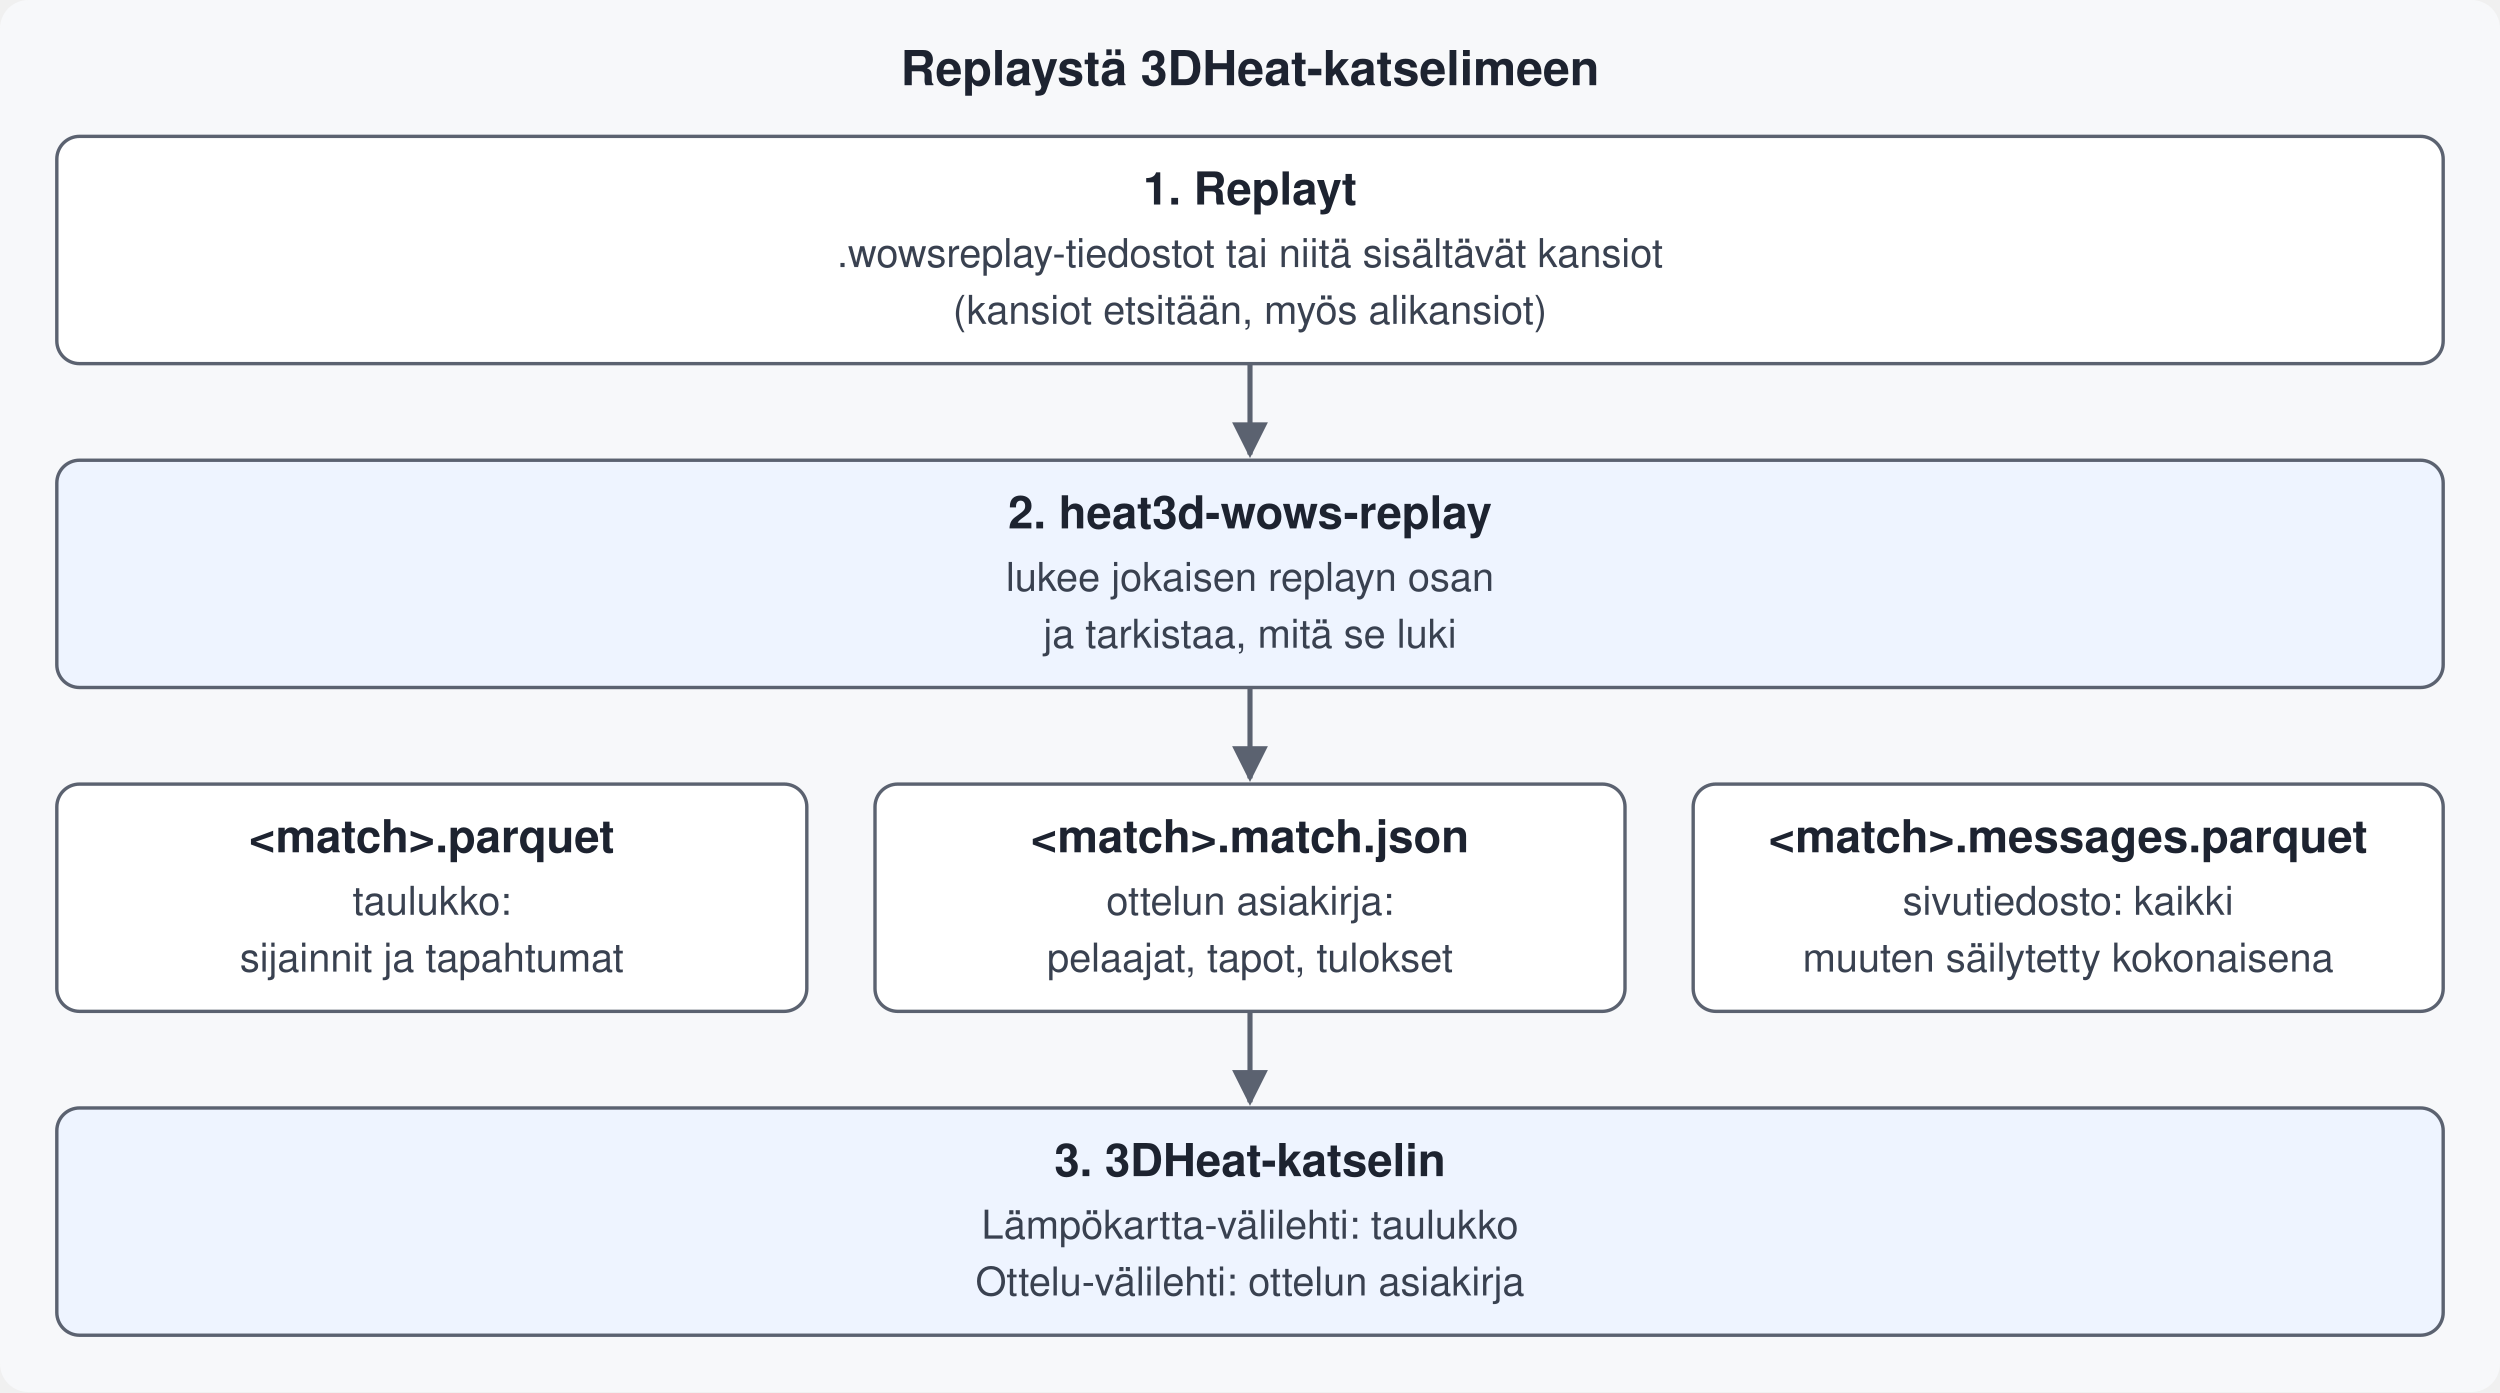
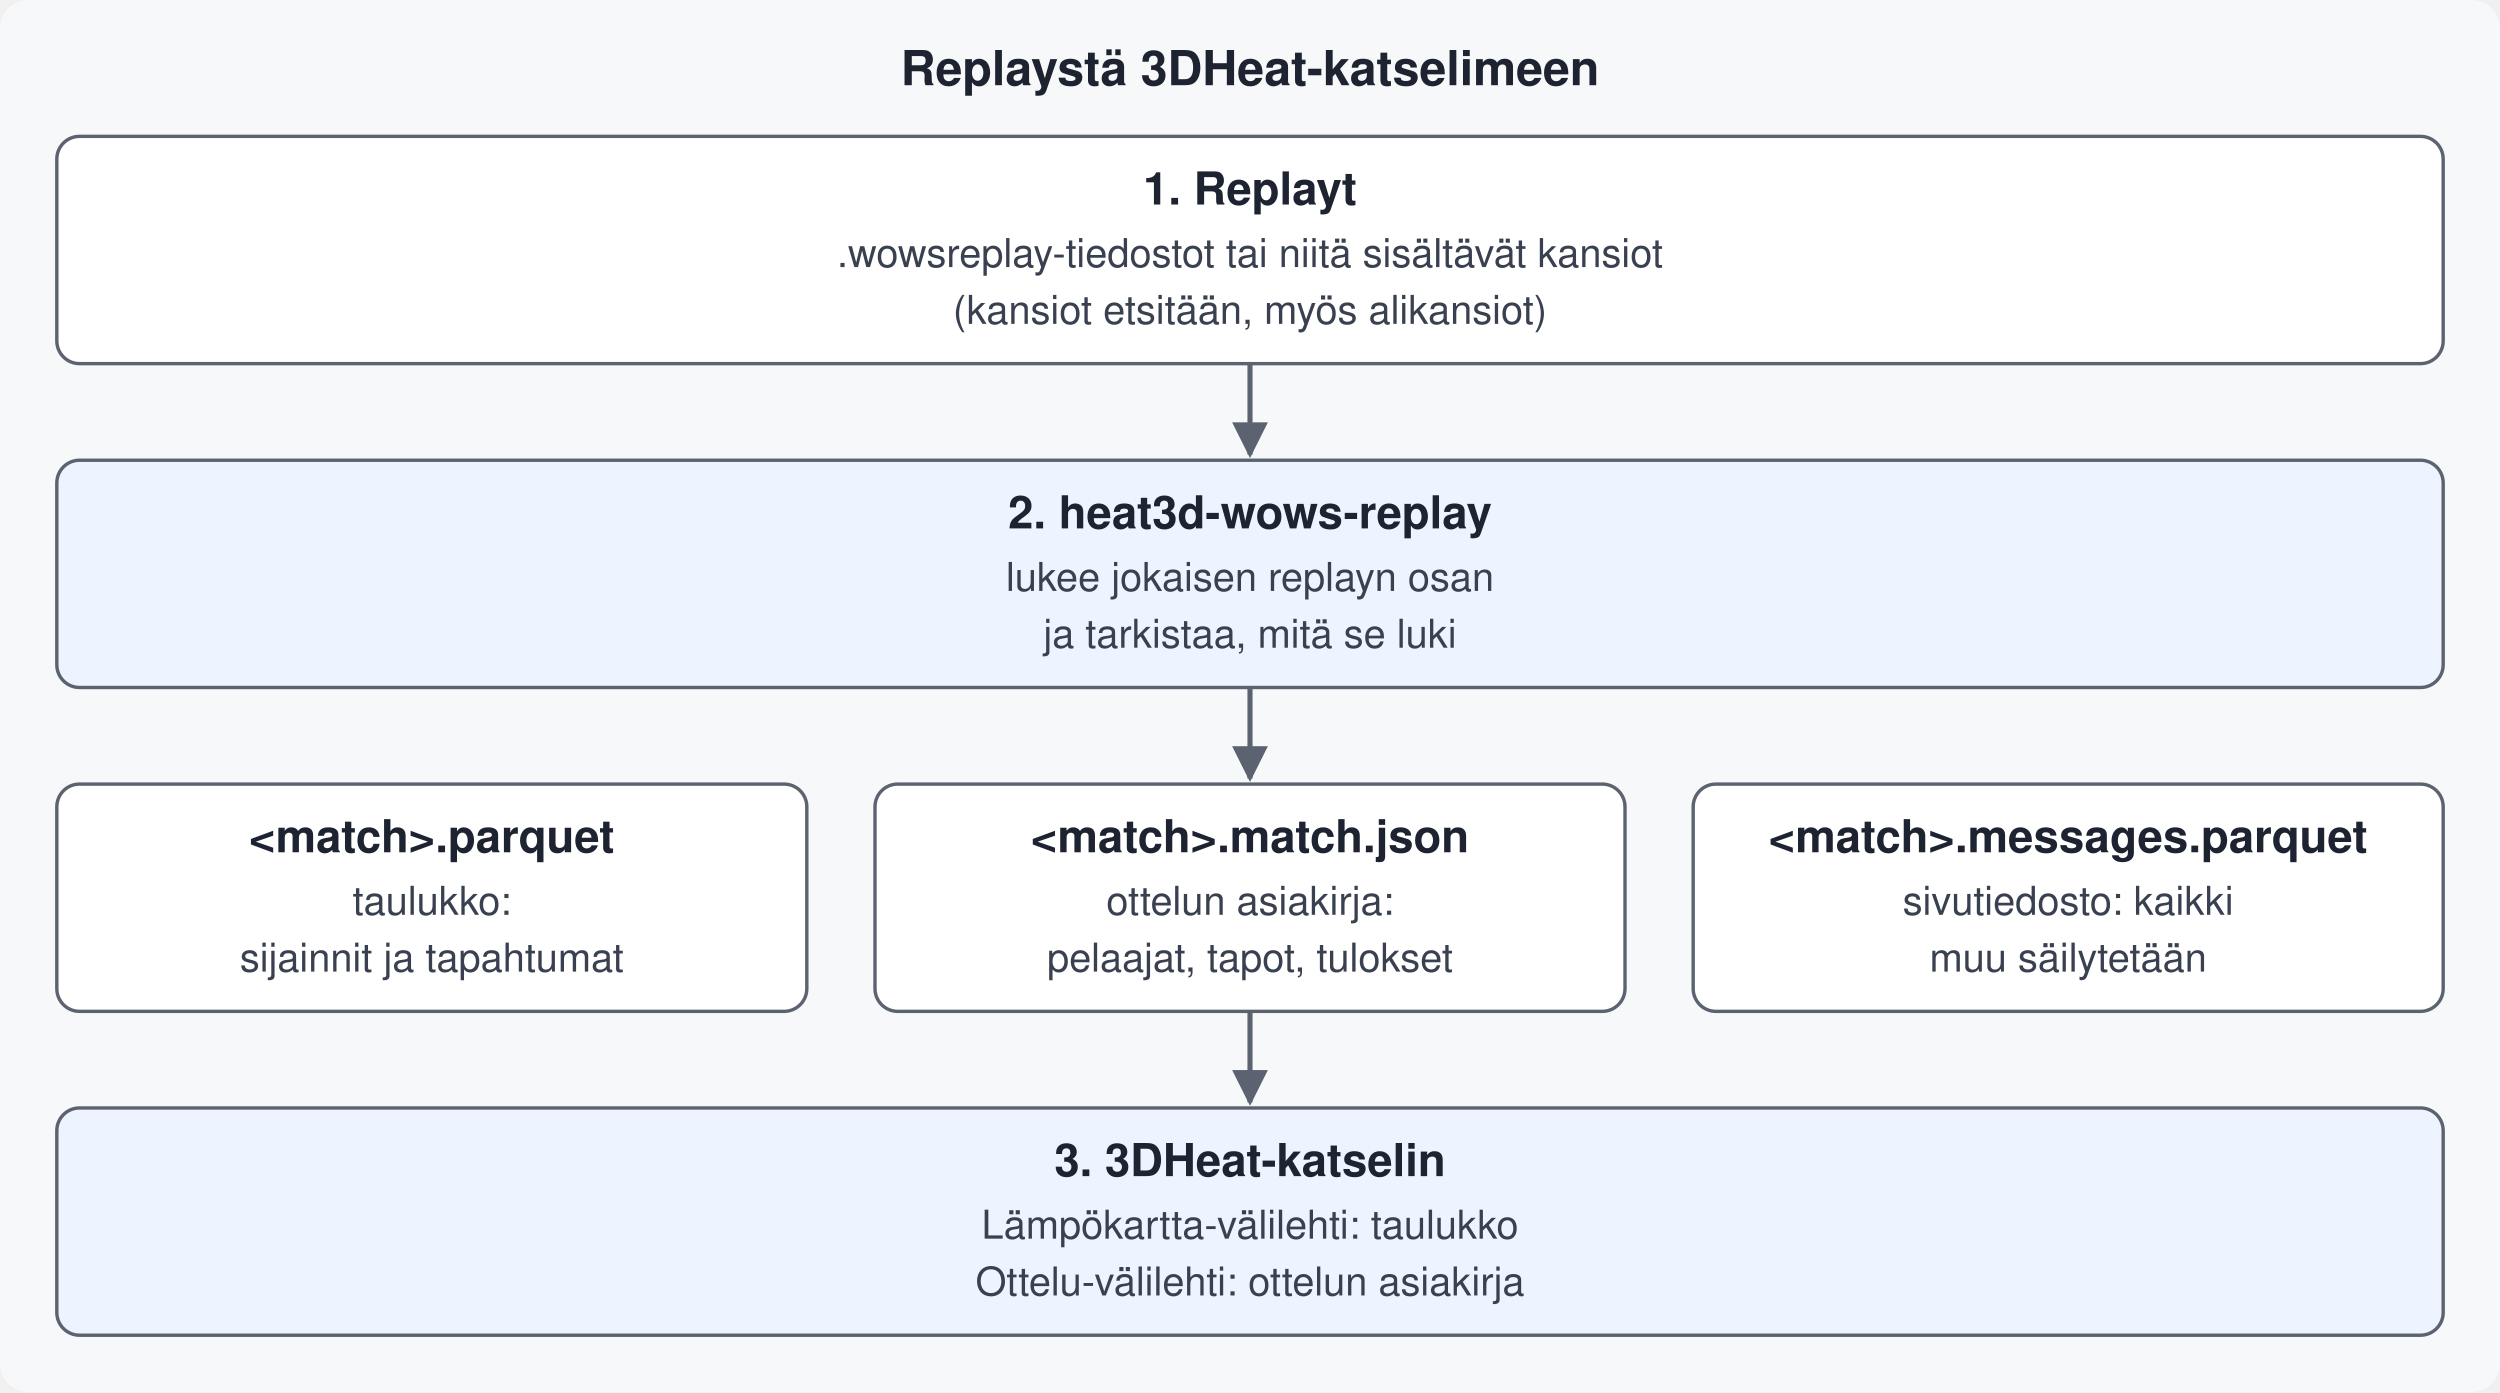
<svg xmlns="http://www.w3.org/2000/svg" width="880" height="490" viewBox="0 0 880 490" role="img" aria-label="From a replay to the 3DHeat viewer">
  <defs>
    <marker id="a" viewBox="0 0 10 10" refX="9" refY="5" markerWidth="7" markerHeight="7" orient="auto">
      <path d="M0,0 L10,5 L0,10 z" fill="#5b6270" />
    </marker>
  </defs>
  <rect width="880" height="490" rx="10" fill="#f7f8fa" />
  <text x="440" y="30" font-family="Segoe UI,Helvetica,Arial,sans-serif" font-size="17" font-weight="600" text-anchor="middle" fill="#1d2330">Replaystä 3DHeat-katselimeen</text>
  <rect x="20" y="48" width="840" height="80" rx="8" fill="#ffffff" stroke="#5b6270" stroke-width="1.2" />
  <text x="440" y="72" font-family="Segoe UI,Helvetica,Arial,sans-serif" font-size="16" font-weight="600" text-anchor="middle" fill="#1d2330">1. Replayt</text>
  <text x="440" y="94" font-family="Segoe UI,Helvetica,Arial,sans-serif" font-size="14" text-anchor="middle" fill="#394150">.wowsreplay-tiedostot tai niitä sisältävät kansiot</text>
  <text x="440" y="114" font-family="Segoe UI,Helvetica,Arial,sans-serif" font-size="14" text-anchor="middle" fill="#394150">(kansiot etsitään, myös alikansiot)</text>
  <line x1="440" y1="128" x2="440" y2="160" stroke="#5b6270" stroke-width="1.8" marker-end="url(#a)" />
  <rect x="20" y="162" width="840" height="80" rx="8" fill="#eef4ff" stroke="#5b6270" stroke-width="1.2" />
  <text x="440" y="186" font-family="Segoe UI,Helvetica,Arial,sans-serif" font-size="16" font-weight="600" text-anchor="middle" fill="#1d2330">2. heat3d-wows-replay</text>
  <text x="440" y="208" font-family="Segoe UI,Helvetica,Arial,sans-serif" font-size="14" text-anchor="middle" fill="#394150">lukee jokaisen replayn osan</text>
  <text x="440" y="228" font-family="Segoe UI,Helvetica,Arial,sans-serif" font-size="14" text-anchor="middle" fill="#394150">ja tarkistaa, mitä se luki</text>
  <line x1="440" y1="242" x2="440" y2="274" stroke="#5b6270" stroke-width="1.8" marker-end="url(#a)" />
  <rect x="20" y="276" width="264" height="80" rx="8" fill="#ffffff" stroke="#5b6270" stroke-width="1.2" />
  <text x="152" y="300" font-family="Segoe UI,Helvetica,Arial,sans-serif" font-size="16" font-weight="600" text-anchor="middle" fill="#1d2330">&lt;match&gt;.parquet</text>
  <text x="152" y="322" font-family="Segoe UI,Helvetica,Arial,sans-serif" font-size="14" text-anchor="middle" fill="#394150">taulukko:</text>
  <text x="152" y="342" font-family="Segoe UI,Helvetica,Arial,sans-serif" font-size="14" text-anchor="middle" fill="#394150">sijainnit ja tapahtumat</text>
  <rect x="308" y="276" width="264" height="80" rx="8" fill="#ffffff" stroke="#5b6270" stroke-width="1.2" />
  <text x="440" y="300" font-family="Segoe UI,Helvetica,Arial,sans-serif" font-size="16" font-weight="600" text-anchor="middle" fill="#1d2330">&lt;match&gt;.match.json</text>
  <text x="440" y="322" font-family="Segoe UI,Helvetica,Arial,sans-serif" font-size="14" text-anchor="middle" fill="#394150">ottelun asiakirja:</text>
  <text x="440" y="342" font-family="Segoe UI,Helvetica,Arial,sans-serif" font-size="14" text-anchor="middle" fill="#394150">pelaajat, tapot, tulokset</text>
  <rect x="596" y="276" width="264" height="80" rx="8" fill="#ffffff" stroke="#5b6270" stroke-width="1.2" />
  <text x="728" y="300" font-family="Segoe UI,Helvetica,Arial,sans-serif" font-size="16" font-weight="600" text-anchor="middle" fill="#1d2330">&lt;match&gt;.messages.parquet</text>
  <text x="728" y="322" font-family="Segoe UI,Helvetica,Arial,sans-serif" font-size="14" text-anchor="middle" fill="#394150">sivutiedosto: kaikki</text>
-   <text x="728" y="342" font-family="Segoe UI,Helvetica,Arial,sans-serif" font-size="14" text-anchor="middle" fill="#394150">muuten säilytetty kokonaisena</text>
+   <text x="728" y="342" font-family="Segoe UI,Helvetica,Arial,sans-serif" font-size="14" text-anchor="middle" fill="#394150">muu säilytetään</text>
  <line x1="440" y1="356" x2="440" y2="388" stroke="#5b6270" stroke-width="1.8" marker-end="url(#a)" />
  <rect x="20" y="390" width="840" height="80" rx="8" fill="#eef4ff" stroke="#5b6270" stroke-width="1.2" />
  <text x="440" y="414" font-family="Segoe UI,Helvetica,Arial,sans-serif" font-size="16" font-weight="600" text-anchor="middle" fill="#1d2330">3. 3DHeat-katselin</text>
  <text x="440" y="436" font-family="Segoe UI,Helvetica,Arial,sans-serif" font-size="14" text-anchor="middle" fill="#394150">Lämpökartta-välilehti: taulukko</text>
  <text x="440" y="456" font-family="Segoe UI,Helvetica,Arial,sans-serif" font-size="14" text-anchor="middle" fill="#394150">Ottelu-välilehti: ottelun asiakirja</text>
</svg>
